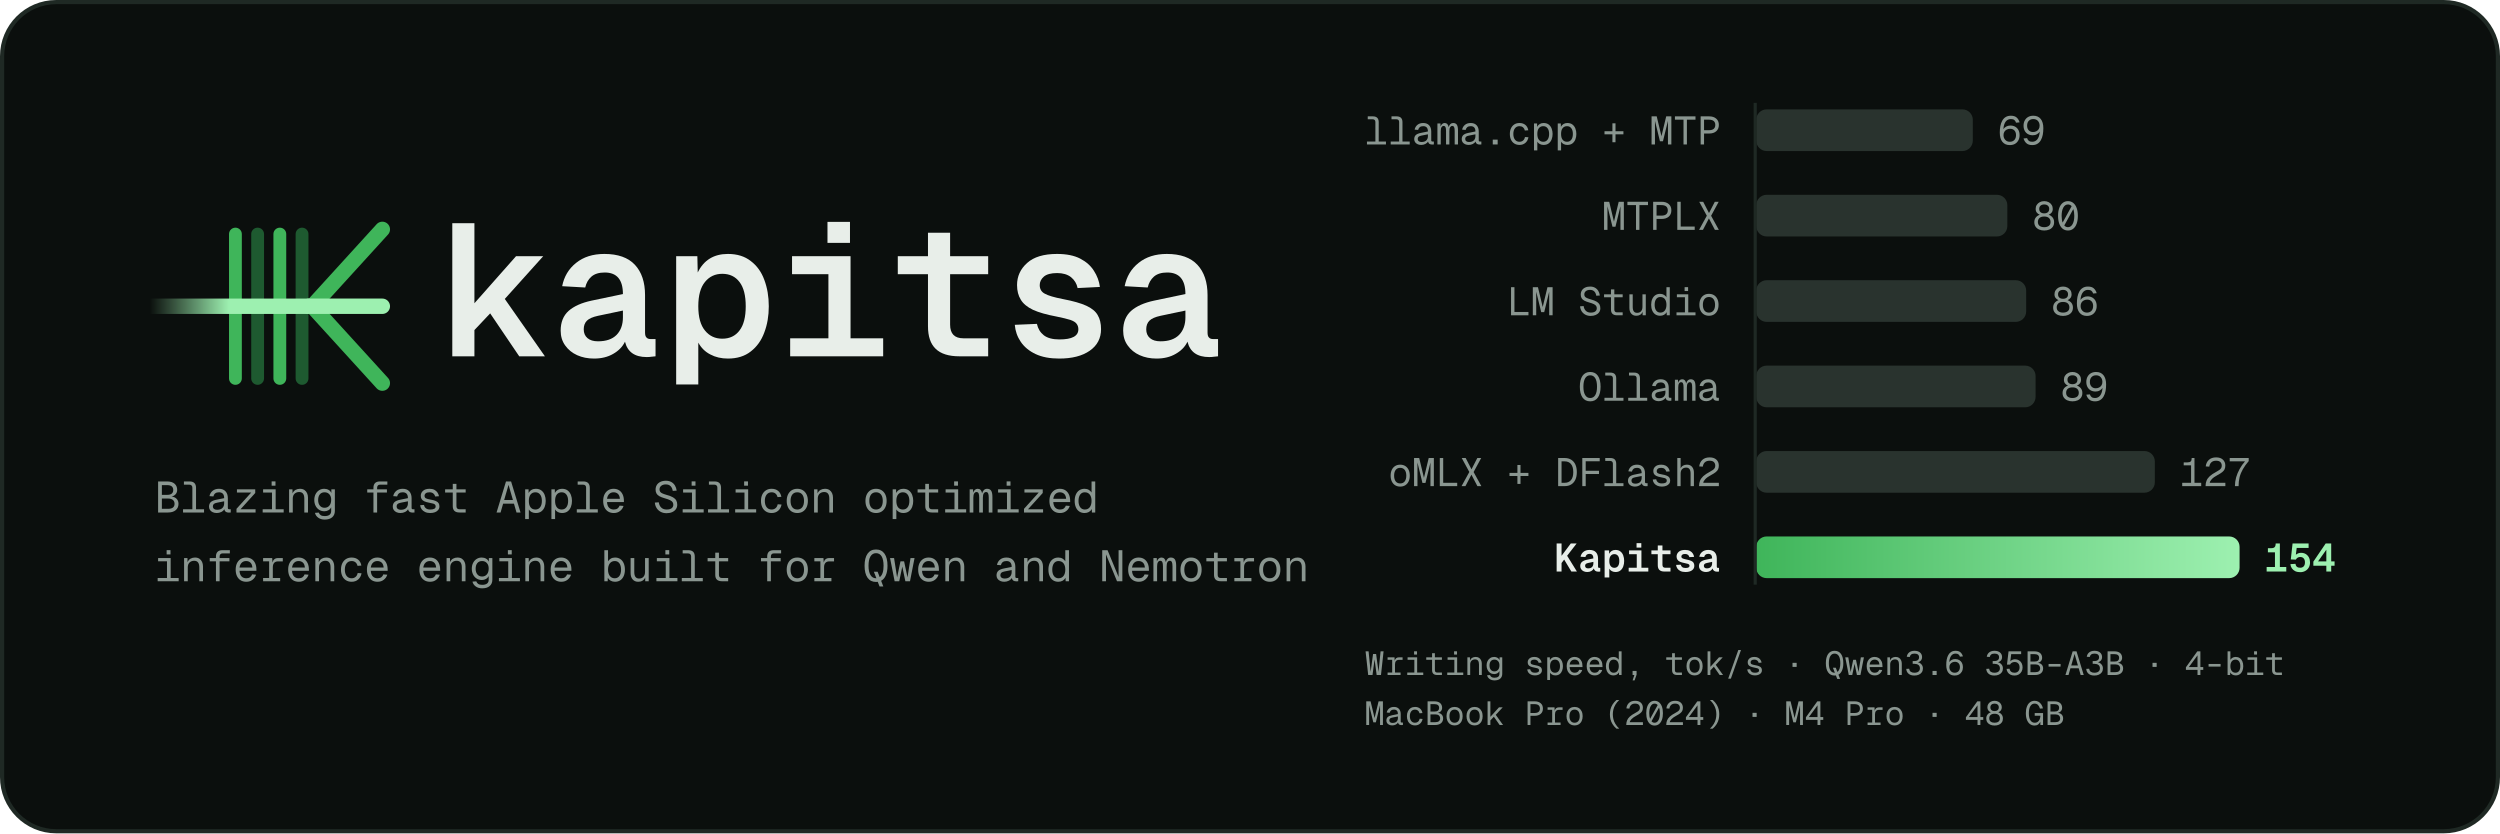
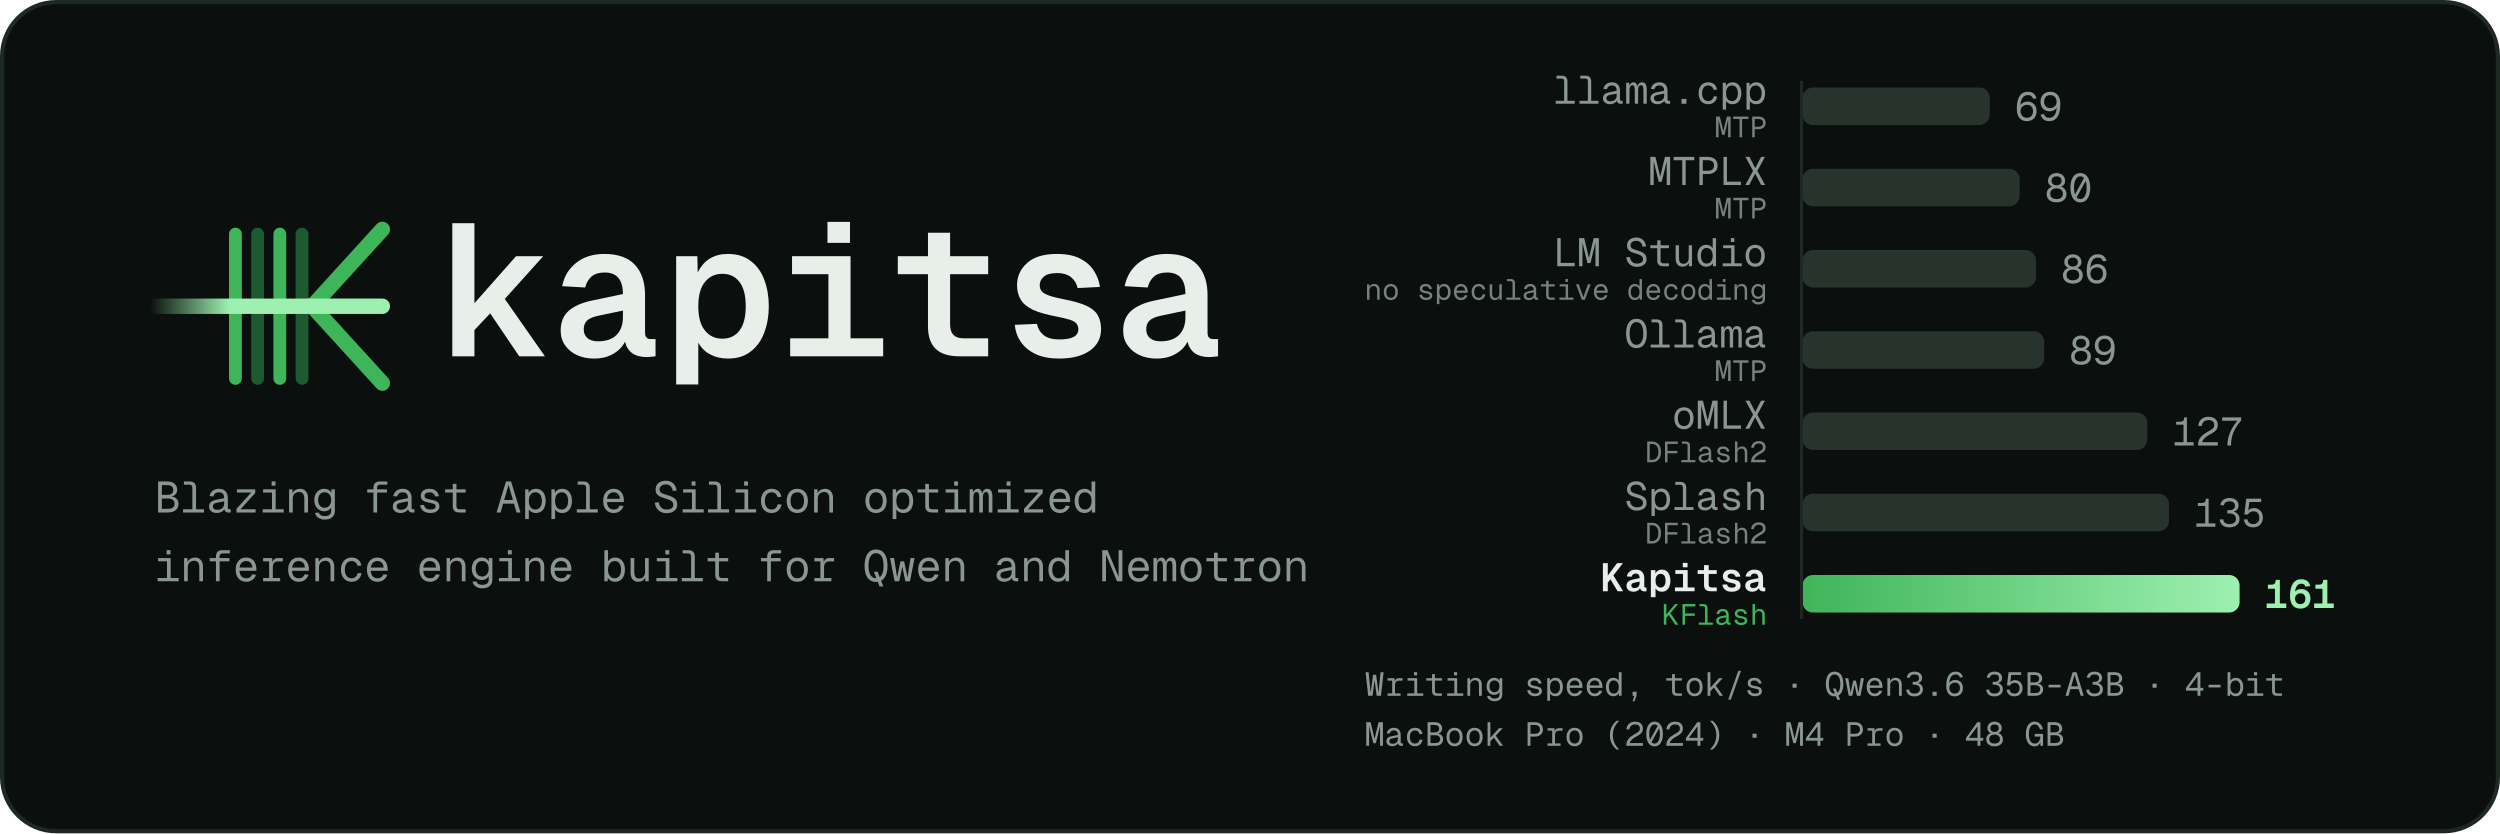
<svg xmlns="http://www.w3.org/2000/svg" width="1200" height="400" viewBox="0 0 1200 400" role="img" aria-labelledby="t d">
  <defs>
    <linearGradient id="hwin" x1="0" x2="46.25" y1="0" y2="0" gradientUnits="userSpaceOnUse">
      <stop offset="0" stop-color="#9DF0B0" stop-opacity="0" />
      <stop offset="1" stop-color="#9DF0B0" />
    </linearGradient>
    <linearGradient id="hwk" x1="0" x2="1" y1="0" y2="0">
      <stop offset="0" stop-color="#3FB55A" />
      <stop offset="1" stop-color="#9DF0B0" />
    </linearGradient>
    <path id="gs0" d="m70 0v710h118v-427l222 251h145l-205-228 214-306h-137l-155 229-84-89v-140z" />
    <path id="gs1" d="m226-12q-50 0-90 18-40 18-64 52-24 33-24 79 0 67 42 105 43 38 123 55l167 35q0 115-97 115-46 0-71-22-25-22-33-58l-123 7q15 77 74 124 59 48 151 48 109 0 163-58 54-58 54-162v-199q0-20 8-27 7-8 22-8h26v-92q-6-1-20-2-13-2-27-2-96 0-116 82-19-40-63-65-43-25-102-25zm21 92q65 0 99 34 34 35 34 94v36l-133-28q-42-9-59-26-17-17-17-46 0-30 20-47 20-17 56-17z" />
    <path id="gs2" d="m64-150v684h113l2-87q48 99 161 99 74 0 122-38 49-37 72-100 24-64 24-141 0-77-24-140-23-63-72-101-48-38-122-38-53 0-94 22-41 21-64 63v-223zm246 244q59 0 92 44 33 43 33 129 0 86-33 129-33 44-92 44-57 0-92-43-36-43-36-130 0-87 36-130 35-43 92-43z" />
    <path id="gs3" d="m72 0v96h204v342h-194v96h312v-438h174v-96zm199 605v112h120v-112z" />
    <path id="gs4" d="m375 0q-86 0-127 40-41 39-41 120v278h-161v96h161v125h118v-125h203v-96h-203v-269q0-73 71-73h132v-96z" />
    <path id="gs5" d="m307-12q-75 0-126 24-51 24-79 65-28 41-32 91l118 5q8-38 37-61 29-22 83-22 101 0 101 54 0 17-9 29-8 12-33 21-25 8-74 18-80 15-126 36-46 22-65 54-20 32-20 78 0 70 54 118 53 48 159 48 76 0 124-25 48-25 73-65 26-40 32-86l-119-6q-7 35-35 58-28 22-74 22-49 0-71-19-22-19-22-45 0-32 27-46 26-15 98-29 79-15 123-35 44-20 61-50 18-30 18-75 0-73-60-115-60-42-163-42z" />
    <path id="gr6" d="m90 0v710h200q117 0 176-52 60-52 60-142 0-58-35-98-35-41-94-52 75-10 117-54 42-45 42-114 0-92-64-145-64-53-177-53zm86 403h118q74 0 108 29 34 29 34 82 0 54-34 83-34 29-108 29h-118zm0-319h140q77 0 114 30 36 30 36 84 0 57-38 89-38 32-112 32h-140z" />
    <path id="gr7" d="m60 0v74h213v494q0 32-18 50-18 18-50 18h-125v74h129q148 0 148-148v-488h183v-74z" />
    <path id="gr8" d="m230-12q-50 0-90 18-40 18-63 50-23 33-23 76 0 68 40 106 41 37 128 54l178 36q0 68-30 101-31 33-88 33-55 0-86-24-31-25-43-71l-89 7q15 75 72 122 56 46 146 46 96 0 149-58 53-57 53-158v-220q0-18 8-25 8-7 24-7h34v-74q-16-2-44-2-42 0-68 17-25 17-34 55l-1 5q-21-39-69-63-47-24-104-24zm8 74q81 0 122 41 40 41 40 107v46l-162-32q-54-10-75-30-21-21-21-54 0-37 26-58 25-20 70-20z" />
    <path id="gr9" d="m82 0v84l336 372h-326v74h418v-84l-336-372h344v-74z" />
    <path id="gra" d="m80 0v74h213v382h-203v74h287v-456h183v-74zm205 613v98h88v-98z" />
    <path id="grb" d="m84 0v530h77l2-95q21 54 67 81 47 26 102 26 61 0 102-27 40-27 61-73 21-45 21-101v-341h-84v317q0 74-29 113-29 38-89 38-61 0-104-38-42-39-42-113v-317z" />
    <path id="grc" d="m297-162q-85 0-145 42-60 42-77 112l88 6q12-37 43-58 30-22 91-22 72 0 111 29 38 29 38 87v86q-19-42-61-67-42-25-94-25-67 0-119 33-53 33-82 91-30 58-30 133 0 76 29 133 29 58 81 91 51 33 117 33 56 0 101-26 44-26 62-70v84h80v-494q0-93-62-146-61-52-171-52zm-2 270q68 0 109 48 41 47 42 129 2 82-40 129-42 48-111 48-70 0-109-48-38-47-38-129 0-82 40-129 39-48 107-48z" />
    <path id="grd" d="m212 0v456h-142v74h142v34q0 71 36 108 37 38 112 38h170v-74h-170q-31 0-48-20-16-19-16-52v-34h224v-74h-224v-456z" />
    <path id="gre" d="m310-12q-69 0-119 24-50 24-79 64-28 41-32 91l88 6q8-49 44-77 35-28 98-28 59 0 92 17 32 17 32 53 0 23-11 38-11 15-41 26-30 10-88 20-77 14-120 34-44 21-62 52-18 31-18 74 0 69 52 114 52 46 149 46 66 0 111-24 44-23 70-62 26-38 34-84l-88-6q-9 42-42 69-32 27-86 27-58 0-86-23-28-23-28-57 0-40 30-57 30-17 102-29 82-13 127-34 45-20 63-50 18-30 18-74 0-47-28-80-27-34-74-52-48-18-108-18z" />
    <path id="grf" d="m378 0q-153 0-153 146v310h-175v74h175v124h84v-124h211v-74h-211v-310q0-72 69-72h142v-74z" />
    <path id="gr10" d="m26 0l216 710h116l216-710h-92l-58 202h-248l-58-202zm274 632l-100-346h200z" />
    <path id="gr11" d="m80-150v680h78l1-85q24 47 67 72 42 25 96 25 79 0 130-39 50-39 74-102 24-63 24-136 0-73-24-136-24-63-74-102-51-39-130-39-52 0-94 22-43 22-64 60v-220zm234 218q69 0 108 52 40 52 40 145 0 93-40 145-39 52-108 52-69 0-110-50-40-49-40-147 0-97 40-147 40-50 110-50z" />
    <path id="gr12" d="m306-12q-75 0-130 34-54 34-84 96-29 63-29 147 0 84 29 146 30 62 84 97 53 34 126 34 69 0 122-32 53-33 83-95 30-62 30-151v-25h-386q5-85 45-128 41-43 110-43 52 0 86 24 33 25 46 65l90-7q-21-71-80-116-58-46-142-46zm-155 325h294q-6 77-45 113-39 36-98 36-61 0-100-38-40-37-51-111z" />
    <path id="gr13" d="m311-16q-75 0-133 31-58 31-93 85-35 55-41 127l90 6q11-79 58-122 46-43 121-43 74 0 113 28 40 29 40 81 0 34-16 59-15 24-58 46-42 21-125 44-74 21-119 46-46 26-66 62-21 37-21 90 0 60 29 106 28 45 81 70 53 26 126 26 73 0 125-30 52-29 82-80 31-51 39-116l-90-6q-9 65-47 106-39 42-111 42-66 0-105-32-39-31-39-82 0-33 15-54 14-22 51-38 37-17 104-36 87-24 139-54 51-30 74-71 22-41 22-100 0-56-31-99-31-44-86-68-55-24-128-24z" />
    <path id="gr14" d="m314-12q-74 0-129 34-55 34-85 96-30 63-30 147 0 84 30 146 30 62 85 97 55 34 129 34 89 0 148-48 58-47 74-136l-88-6q-12 53-48 82-35 28-86 28-73 0-114-52-42-53-42-145 0-92 42-145 41-52 114-52 51 0 88 30 38 30 50 90l88-6q-16-88-76-141-61-53-150-53z" />
    <path id="gr15" d="m300-12q-73 0-128 34-54 34-84 96-30 63-30 147 0 85 30 147 30 62 84 96 55 34 128 34 73 0 128-34 54-34 84-96 30-62 30-147 0-84-30-147-30-62-84-96-55-34-128-34zm0 80q73 0 114 52 40 53 40 145 0 92-40 145-41 52-114 52-73 0-114-52-40-53-40-145 0-92 40-145 41-52 114-52z" />
    <path id="gr16" d="m40 0v530h77l2-78q14 42 41 66 26 24 64 24 79 0 99-99l1-6q13 49 42 77 30 28 72 28 64 0 93-44 29-44 29-146v-352h-84v340q0 71-15 100-15 28-47 28-31 0-52-31-20-31-20-99v-338h-84v340q0 68-14 98-15 30-48 30-31 0-52-31-20-31-20-99v-338z" />
    <path id="gr17" d="m267-12q-70 0-121 34-51 34-78 96-28 62-28 147 0 85 28 147 27 62 78 96 51 34 121 34 56 0 98-26 42-27 61-60v254h84v-710h-76l-3 79q-23-43-66-67-43-24-98-24zm5 80q72 0 113 53 41 53 41 144 0 92-41 145-41 52-115 52-65 0-104-52-38-53-38-145 0-91 38-144 39-53 106-53z" />
    <path id="gr18" d="m90 0v74h138v382h-138v74h208l6-103q25 103 127 103h109v-76h-108q-58 0-89-34-31-35-31-100v-246h168v-74z" />
    <path id="gr19" d="m333-12q-55 0-98 24-43 24-66 67l-3-79h-76v710h84v-254q19 33 61 60 42 26 98 26 70 0 121-34 51-34 78-96 28-62 28-147 0-85-28-147-27-62-78-96-51-34-121-34zm-5 80q67 0 106 53 38 53 38 144 0 92-38 145-39 52-104 52-73 0-114-52-42-53-42-145 0-91 41-144 41-53 113-53z" />
    <path id="gr1a" d="m263-12q-79 0-126 54-47 53-47 147v341h84v-318q0-77 28-114 27-36 84-36 62 0 98 40 36 41 36 112v316h84v-530h-80v86q-44-98-161-98z" />
    <path id="gr1b" d="m300-16q-126 0-194 96-68 96-68 274 0 179 68 276 68 96 194 96 126 0 194-96 68-97 68-276 0-131-38-218-37-88-108-125l50-130h-86l-41 106q-19-3-39-3zm0 84q4 0 8 0l-58 150h86l48-125q88 63 88 261 0 140-44 214-45 74-128 74-82 0-127-74-45-74-45-214 0-139 45-212 45-74 127-74z" />
    <path id="gr1c" d="m125 0l-105 530h92l69-442 78 368h82l78-368 69 442h92l-104-530h-106l-70 334-70-334z" />
    <path id="gr1d" d="m70 0v710h122l252-613v613h86v-710h-122l-252 613v-613z" />
    <path id="gr1e" d="m238 0v122h124v-122z" />
-     <path id="gr1f" d="m61 256v78h200v200h78v-200h200v-78h-200v-200h-78v200z" />
-     <path id="gr20" d="m262 80l-126 517v-597h-86v710h130l120-501 120 501h130v-710h-86v597l-126-517z" />
-     <path id="gr21" d="m257 0v626h-217v84h520v-84h-217v-626z" />
-     <path id="gr22" d="m90 0v710h216q111 0 178-58 66-57 66-159 0-102-66-159-67-58-178-58h-130v-276zm86 360h120q84 0 124 34 40 35 40 99 0 65-40 99-40 34-124 34h-120z" />
-     <path id="gr23" d="m302-16q-120 0-186 82-66 82-66 234 0 88 14 165 15 77 48 135 32 59 86 92 53 34 132 34 95 0 147-46 52-47 73-122l-90-8q-12 42-42 67-29 25-88 25-80 0-129-62-49-62-60-186l-1-7q26 39 72 65 45 26 106 26 70 0 122-30 52-30 81-84 29-55 29-128 0-78-32-134-31-57-86-88-56-30-130-30zm2 84q70 0 113 44 43 45 43 124 0 74-40 117-41 43-108 43-48 0-86-20-38-19-60-55-22-36-22-85 0-73 44-120 43-48 116-48z" />
-     <path id="gr24" d="m298 726q120 0 186-82 66-82 66-234 0-88-14-165-15-77-48-135-32-59-86-92-53-34-132-34-94 0-146 46-53 47-74 122l90 8q12-42 42-67 30-25 88-25 80 0 129 62 49 62 60 186l1 7q-26-39-72-65-45-26-106-26-70 0-122 30-52 30-81 84-29 55-29 128 0 78 32 134 31 57 87 88 56 30 129 30zm-2-84q-70 0-113-44-43-44-43-124 0-73 40-116 41-44 108-44 48 0 86 20 38 19 60 55 22 36 22 85 0 74-43 121-43 47-117 47z" />
-     <path id="gr25" d="m100 0v710h86v-626h354v-84z" />
-     <path id="gr26" d="m50 0l196 357-192 353h100l147-285 147 285h98l-192-354 196-356h-100l-151 289-151-289z" />
-     <path id="gr27" d="m300-16q-70 0-127 24-57 24-90 71-33 47-33 116 0 69 37 117 37 48 100 70-47 19-75 56-28 36-28 93 0 56 28 100 28 44 76 69 49 26 112 26 63 0 112-26 49-25 76-69 28-44 28-100 0-57-28-93-28-37-75-56 63-22 100-70 37-48 37-117 0-69-33-116-33-47-89-71-57-24-128-24zm0 433q57 0 92 29 34 28 34 85 0 51-34 81-33 30-92 30-58 0-92-30-34-30-34-81 0-57 34-85 35-29 92-29zm0-349q70 0 115 32 45 33 45 100 0 62-40 100-40 37-120 37-79 0-120-37-40-38-40-100 0-67 45-100 45-32 115-32z" />
-     <path id="gr28" d="m300-16q-77 0-134 45-56 45-86 128-30 83-30 197 0 115 30 198 30 83 86 128 57 46 134 46 78 0 134-46 56-45 86-128 30-83 30-198 0-114-30-197-30-83-86-128-56-45-134-45zm-160 370q0-100 25-170l228 415q-39 43-93 43-74 0-117-78-43-77-43-210zm160-286q74 0 117 78 43 77 43 208 0 101-25 171l-228-414q39-43 93-43z" />
+     <path id="gr1f" d="m262 80l-126 517v-597h-86v710h130l120-501 120 501h130v-710h-86v597l-126-517z" />
+     <path id="gr20" d="m257 0v626h-217v84h520v-84h-217v-626z" />
+     <path id="gr21" d="m90 0v710h216q111 0 178-58 66-57 66-159 0-102-66-159-67-58-178-58h-130v-276zm86 360h120q84 0 124 34 40 35 40 99 0 65-40 99-40 34-124 34h-120z" />
+     <path id="gr22" d="m302-16q-120 0-186 82-66 82-66 234 0 88 14 165 15 77 48 135 32 59 86 92 53 34 132 34 95 0 147-46 52-47 73-122l-90-8q-12 42-42 67-29 25-88 25-80 0-129-62-49-62-60-186l-1-7q26 39 72 65 45 26 106 26 70 0 122-30 52-30 81-84 29-55 29-128 0-78-32-134-31-57-86-88-56-30-130-30zm2 84q70 0 113 44 43 45 43 124 0 74-40 117-41 43-108 43-48 0-86-20-38-19-60-55-22-36-22-85 0-73 44-120 43-48 116-48z" />
+     <path id="gr23" d="m298 726q120 0 186-82 66-82 66-234 0-88-14-165-15-77-48-135-32-59-86-92-53-34-132-34-94 0-146 46-53 47-74 122l90 8q12-42 42-67 30-25 88-25 80 0 129 62 49 62 60 186l1 7q-26-39-72-65-45-26-106-26-70 0-122 30-52 30-81 84-29 55-29 128 0 78 32 134 31 57 87 88 56 30 129 30zm-2-84q-70 0-113-44-43-44-43-124 0-73 40-116 41-44 108-44 48 0 86 20 38 19 60 55 22 36 22 85 0 74-43 121-43 47-117 47z" />
+     <path id="gr24" d="m100 0v710h86v-626h354v-84z" />
+     <path id="gr25" d="m50 0l196 357-192 353h100l147-285 147 285h98l-192-354 196-356h-100l-151 289-151-289z" />
+     <path id="gr26" d="m300-16q-70 0-127 24-57 24-90 71-33 47-33 116 0 69 37 117 37 48 100 70-47 19-75 56-28 36-28 93 0 56 28 100 28 44 76 69 49 26 112 26 63 0 112-26 49-25 76-69 28-44 28-100 0-57-28-93-28-37-75-56 63-22 100-70 37-48 37-117 0-69-33-116-33-47-89-71-57-24-128-24zm0 433q57 0 92 29 34 28 34 85 0 51-34 81-33 30-92 30-58 0-92-30-34-30-34-81 0-57 34-85 35-29 92-29zm0-349q70 0 115 32 45 33 45 100 0 62-40 100-40 37-120 37-79 0-120-37-40-38-40-100 0-67 45-100 45-32 115-32z" />
+     <path id="gr27" d="m300-16q-77 0-134 45-56 45-86 128-30 83-30 197 0 115 30 198 30 83 86 128 57 46 134 46 78 0 134-46 56-45 86-128 30-83 30-198 0-114-30-197-30-83-86-128-56-45-134-45zm-160 370q0-100 25-170l228 415q-39 43-93 43-74 0-117-78-43-77-43-210zm160-286q74 0 117 78 43 77 43 208 0 101-25 171l-228-414q39-43 93-43z" />
+     <path id="gr28" d="m247 0l-197 530h92l158-444 158 444h92l-197-530z" />
    <path id="gr29" d="m300-16q-126 0-194 96-68 96-68 274 0 179 68 276 68 96 194 96 126 0 194-96 68-97 68-276 0-178-68-274-68-96-194-96zm0 84q83 0 128 74 44 73 44 212 0 140-44 214-45 74-128 74-82 0-127-74-45-74-45-214 0-139 45-212 45-74 127-74z" />
    <path id="gr2a" d="m90 0v710h168q92 0 160-42 69-41 106-120 38-80 38-194 0-114-38-193-37-79-106-120-68-41-160-41zm86 84h77q104 0 161 68 58 67 58 202 0 135-58 204-57 68-161 68h-77z" />
    <path id="gr2b" d="m100 0v710h440v-82h-354v-240h336v-82h-336v-306z" />
    <path id="gr2c" d="m100 0v710h84v-263q21 49 63 72 42 23 96 23 86 0 131-56 46-56 46-145v-341h-84v317q0 151-111 151-64 0-103-39-38-39-38-113v-316z" />
    <path id="gr2d" d="m50 0q0 75 24 136 23 60 82 115 60 55 166 111 49 26 79 48 30 22 44 47 14 25 14 61 0 55-35 90-36 34-107 34-75 0-119-39-43-39-54-111l-90 6q12 104 80 166 68 62 183 62 110 0 171-57 61-57 61-149 0-54-18-94-18-39-61-73-42-34-116-73-96-51-146-103-49-52-52-93h394v-84z" />
    <path id="gr2e" d="m60 0v84h224v442h-186v74h96q57 0 82 25 24 25 24 85h70v-626h170v-84z" />
    <path id="gr2f" d="m192 0q0 110 30 220 31 109 88 212 57 103 136 194h-386v84h480v-78q-89-102-146-202-57-99-84-204-26-106-26-226z" />
-     <path id="gs30" d="m52 0v710h124v-312l234 312h148l-241-311 247-399h-140l-182 302-66-86v-216z" />
-     <path id="gs31" d="m52 0v114h210v372h-178v104h84q60 0 86 27 26 27 26 93h106v-596h162v-114z" />
-     <path id="gs32" d="m299-16q-73 0-127 26-53 27-84 73-31 46-36 104l128 8q13-99 119-99 56 0 89 35 32 35 32 100 0 65-32 101-32 36-88 36-36 0-66-18-30-19-43-49l-129 5 45 404h405v-114h-301l-21-172q26 24 60 36 33 13 70 13 70 0 121-31 51-32 79-86 28-55 28-125 0-73-32-129-31-55-87-86-56-32-130-32z" />
-     <path id="gs33" d="m360 0v146h-328v104l312 460h139v-454h85v-110h-85v-146zm-210 256h210v295z" />
-     <path id="gr34" d="m108 0l-78 710h90l62-617 72 537h92l72-537 62 617h90l-78-710h-130l-62 469-62-469z" />
-     <path id="gr35" d="m240-162l54 162h-54v122h120v-112l-60-172z" />
-     <path id="gr36" d="m90 0v710h84v-465l258 285h112l-209-225 219-305h-102l-174 248-104-110v-138z" />
-     <path id="gr37" d="m108-110l304 860h80l-304-860z" />
-     <path id="gr38" d="m238 243v122h124v-122z" />
-     <path id="gr39" d="m294-16q-115 0-177 56-62 55-67 143l89 6q6-65 49-93 42-28 106-28 43 0 81 12 38 13 61 42 24 28 24 76 0 71-46 104-46 33-115 33h-56v84h56q37 0 68 11 31 11 49 36 19 24 19 64 0 55-35 84-35 28-101 28-67 0-101-27-35-27-42-74l-90 6q10 80 70 129 60 50 163 50 104 0 165-52 61-51 61-140 0-114-123-152 69-19 108-68 40-48 40-116 0-68-33-116-33-48-91-73-58-25-132-25z" />
-     <path id="gr3a" d="m298-16q-69 0-120 25-52 25-82 70-31 45-36 104l90 6q8-60 48-91 39-30 100-30 69 0 110 42 42 43 42 118 0 75-40 118-39 44-110 44-42 0-80-20-39-21-56-59h-92l47 399h378v-84h-299l-26-214q26 30 64 45 38 15 76 15 68 0 120-32 51-31 80-86 28-55 28-126 0-71-31-126-31-56-85-87-55-31-126-31z" />
+     <path id="gr30" d="m294-16q-115 0-177 56-62 55-67 143l89 6q6-65 49-93 42-28 106-28 43 0 81 12 38 13 61 42 24 28 24 76 0 71-46 104-46 33-115 33h-56v84h56q37 0 68 11 31 11 49 36 19 24 19 64 0 55-35 84-35 28-101 28-67 0-101-27-35-27-42-74l-90 6q10 80 70 129 60 50 163 50 104 0 165-52 61-51 61-140 0-114-123-152 69-19 108-68 40-48 40-116 0-68-33-116-33-48-91-73-58-25-132-25z" />
+     <path id="gr31" d="m298-16q-69 0-120 25-52 25-82 70-31 45-36 104l90 6q8-60 48-91 39-30 100-30 69 0 110 42 42 43 42 118 0 75-40 118-39 44-110 44-42 0-80-20-39-21-56-59h-92l47 399h378v-84h-299l-26-214q26 30 64 45 38 15 76 15 68 0 120-32 51-31 80-86 28-55 28-126 0-71-31-126-31-56-85-87-55-31-126-31z" />
+     <path id="gs32" d="m52 0v710h124v-312l234 312h148l-241-311 247-399h-140l-182 302-66-86v-216z" />
+     <path id="gr33" d="m60 0v710h86v-356l298 356h106l-267-312 277-398h-106l-228 331-80-93v-238z" />
+     <path id="gs34" d="m52 0v114h210v372h-178v104h84q60 0 86 27 26 27 26 93h106v-596h162v-114z" />
+     <path id="gs35" d="m302-16q-126 0-193 84-67 83-67 236 0 89 16 166 15 76 49 134 34 57 89 90 54 32 132 32 68 0 114-22 46-23 74-62 27-40 40-90l-126-10q-9 32-32 52-23 20-70 20-63 0-104-48-41-47-53-151 26 28 65 46 39 18 91 18 70 0 122-30 52-30 81-84 28-54 28-126 0-78-32-135-32-58-90-89-57-31-134-31zm-1 114q60 0 95 36 34 35 34 102 0 62-32 98-32 36-91 36-61 0-99-36-38-37-38-99 0-58 35-97 35-40 96-40z" />
+     <path id="gr36" d="m108 0l-78 710h90l62-617 72 537h92l72-537 62 617h90l-78-710h-130l-62 469-62-469z" />
+     <path id="gr37" d="m240-162l54 162h-54v122h120v-112l-60-172z" />
+     <path id="gr38" d="m90 0v710h84v-465l258 285h112l-209-225 219-305h-102l-174 248-104-110v-138z" />
+     <path id="gr39" d="m108-110l304 860h80l-304-860z" />
+     <path id="gr3a" d="m238 243v122h124v-122z" />
    <path id="gr3b" d="m120 252v79h360v-79z" />
    <path id="gr3c" d="m388 0v154h-348v78l342 478h92v-472h86v-84h-86v-154zm-260 238h260v352z" />
    <path id="gr3d" d="m356-110q-78 69-120 140-43 72-60 144-16 73-16 146 0 73 16 146 17 72 60 144 42 71 120 140h84q-75-71-117-143-42-72-59-143-17-72-17-144 0-72 17-144 17-71 59-142 42-72 117-144z" />
    <path id="gr3e" d="m244-110h-84q75 72 117 144 42 71 59 142 17 72 17 144 0 72-17 144-17 71-59 143-42 72-117 143h84q78-69 120-140 43-72 60-144 16-73 16-146 0-73-16-146-17-72-60-144-42-71-120-140z" />
    <path id="gr3f" d="m298-16q-75 0-134 42-58 41-92 124-34 82-34 204 0 115 32 198 31 83 90 128 59 46 142 46 65 0 116-29 50-29 84-81 34-51 49-118l-90-6q-17 66-57 108-39 42-102 42-83 0-128-75-46-75-46-213 0-137 46-212 47-74 132-74 76 0 120 58 45 59 48 151h-170v82h250v-359h-80l-2 98q-25-52-66-83-42-31-108-31z" />
  </defs>
  <rect x="1" y="1" width="1198" height="398" rx="26" fill="#0B0F0D" stroke="#1F2924" stroke-width="2" />
  <g transform="translate(72 106) scale(0.82)" fill="none">
    <path d="M0 50H46.75" stroke="url(#hwin)" stroke-width="9" />
    <rect x="46.25" y="4" width="7.5" height="92" rx="3.75" fill="#3FB55A" />
    <rect x="59.25" y="4" width="7.5" height="92" rx="3.75" fill="#1E5A30" />
    <rect x="72.25" y="4" width="7.5" height="92" rx="3.75" fill="#3FB55A" />
    <rect x="85.25" y="4" width="7.5" height="92" rx="3.75" fill="#1E5A30" />
    <path d="M46.25 50H95" stroke="#9DF0B0" stroke-width="9" />
    <path d="M95 50L136 5M95 50L136 95" stroke="#3FB55A" stroke-width="9" stroke-linecap="round" />
    <path d="M93 50H136" stroke="#9DF0B0" stroke-width="9" stroke-linecap="round" />
  </g>
  <g transform="translate(210.8 171.03) scale(0.09 -0.09)" fill="#E8EEE9">
    <use href="#gs0" />
    <use href="#gs1" x="600" />
    <use href="#gs2" x="1200" />
    <use href="#gs3" x="1800" />
    <use href="#gs4" x="2400" />
    <use href="#gs5" x="3000" />
    <use href="#gs1" x="3600" />
  </g>
  <g transform="translate(74 246) scale(0.021 -0.021)" fill="#8A9690">
    <use href="#gr6" />
    <use href="#gr7" x="600" />
    <use href="#gr8" x="1200" />
    <use href="#gr9" x="1800" />
    <use href="#gra" x="2400" />
    <use href="#grb" x="3000" />
    <use href="#grc" x="3600" />
    <use href="#grd" x="4800" />
    <use href="#gr8" x="5400" />
    <use href="#gre" x="6000" />
    <use href="#grf" x="6600" />
    <use href="#gr10" x="7800" />
    <use href="#gr11" x="8400" />
    <use href="#gr11" x="9000" />
    <use href="#gr7" x="9600" />
    <use href="#gr12" x="10200" />
    <use href="#gr13" x="11400" />
    <use href="#gra" x="12000" />
    <use href="#gr7" x="12600" />
    <use href="#gra" x="13200" />
    <use href="#gr14" x="13800" />
    <use href="#gr15" x="14400" />
    <use href="#grb" x="15000" />
    <use href="#gr15" x="16200" />
    <use href="#gr11" x="16800" />
    <use href="#grf" x="17400" />
    <use href="#gra" x="18000" />
    <use href="#gr16" x="18600" />
    <use href="#gra" x="19200" />
    <use href="#gr9" x="19800" />
    <use href="#gr12" x="20400" />
    <use href="#gr17" x="21000" />
  </g>
  <g transform="translate(74 279) scale(0.021 -0.021)" fill="#8A9690">
    <use href="#gra" />
    <use href="#grb" x="600" />
    <use href="#grd" x="1200" />
    <use href="#gr12" x="1800" />
    <use href="#gr18" x="2400" />
    <use href="#gr12" x="3000" />
    <use href="#grb" x="3600" />
    <use href="#gr14" x="4200" />
    <use href="#gr12" x="4800" />
    <use href="#gr12" x="6000" />
    <use href="#grb" x="6600" />
    <use href="#grc" x="7200" />
    <use href="#gra" x="7800" />
    <use href="#grb" x="8400" />
    <use href="#gr12" x="9000" />
    <use href="#gr19" x="10200" />
    <use href="#gr1a" x="10800" />
    <use href="#gra" x="11400" />
    <use href="#gr7" x="12000" />
    <use href="#grf" x="12600" />
    <use href="#grd" x="13800" />
    <use href="#gr15" x="14400" />
    <use href="#gr18" x="15000" />
    <use href="#gr1b" x="16200" />
    <use href="#gr1c" x="16800" />
    <use href="#gr12" x="17400" />
    <use href="#grb" x="18000" />
    <use href="#gr8" x="19200" />
    <use href="#grb" x="19800" />
    <use href="#gr17" x="20400" />
    <use href="#gr1d" x="21600" />
    <use href="#gr12" x="22200" />
    <use href="#gr16" x="22800" />
    <use href="#gr15" x="23400" />
    <use href="#grf" x="24000" />
    <use href="#gr18" x="24600" />
    <use href="#gr15" x="25200" />
    <use href="#grb" x="25800" />
  </g>
-   <rect x="843" y="52.5" width="103.95" height="20" rx="5" fill="#29332E" />
-   <g transform="translate(655 69.34) scale(0.019 -0.019)" fill="#8A9690">
+   <rect x="865.2" y="42" width="89.91" height="18" rx="5" fill="#29332E" />
+   <g transform="translate(745.6 49.8) scale(0.019 -0.019)" fill="#8A9690">
    <use href="#gr7" />
    <use href="#gr7" x="600" />
    <use href="#gr8" x="1200" />
    <use href="#gr16" x="1800" />
    <use href="#gr8" x="2400" />
    <use href="#gr1e" x="3000" />
    <use href="#gr14" x="3600" />
    <use href="#gr11" x="4200" />
    <use href="#gr11" x="4800" />
-     <use href="#gr1f" x="6000" />
-     <use href="#gr20" x="7200" />
-     <use href="#gr21" x="7800" />
-     <use href="#gr22" x="8400" />
-   </g>
-   <g transform="translate(958.95 69.34) scale(0.019 -0.019)" fill="#8A9690">
-     <use href="#gr23" />
-     <use href="#gr24" x="600" />
-   </g>
-   <rect x="843" y="93.5" width="120.52" height="20" rx="5" fill="#29332E" />
-   <g transform="translate(769 110.34) scale(0.019 -0.019)" fill="#8A9690">
-     <use href="#gr20" />
-     <use href="#gr21" x="600" />
-     <use href="#gr22" x="1200" />
-     <use href="#gr25" x="1800" />
-     <use href="#gr26" x="2400" />
-   </g>
-   <g transform="translate(975.52 110.34) scale(0.019 -0.019)" fill="#8A9690">
-     <use href="#gr27" />
-     <use href="#gr28" x="600" />
-   </g>
-   <rect x="843" y="134.5" width="129.56" height="20" rx="5" fill="#29332E" />
-   <g transform="translate(723.4 151.34) scale(0.019 -0.019)" fill="#8A9690">
-     <use href="#gr25" />
+   </g>
+   <g transform="translate(823 65.88) scale(0.014 -0.014)" fill="#76827B">
+     <use href="#gr1f" />
    <use href="#gr20" x="600" />
+     <use href="#gr21" x="1200" />
+   </g>
+   <g transform="translate(967.11 57.84) scale(0.019 -0.019)" fill="#8A9690">
+     <use href="#gr22" />
+     <use href="#gr23" x="600" />
+   </g>
+   <rect x="865.2" y="81" width="104.25" height="18" rx="5" fill="#29332E" />
+   <g transform="translate(791.2 88.8) scale(0.019 -0.019)" fill="#8A9690">
+     <use href="#gr1f" />
+     <use href="#gr20" x="600" />
+     <use href="#gr21" x="1200" />
+     <use href="#gr24" x="1800" />
+     <use href="#gr25" x="2400" />
+   </g>
+   <g transform="translate(823 104.88) scale(0.014 -0.014)" fill="#76827B">
+     <use href="#gr1f" />
+     <use href="#gr20" x="600" />
+     <use href="#gr21" x="1200" />
+   </g>
+   <g transform="translate(981.45 96.84) scale(0.019 -0.019)" fill="#8A9690">
+     <use href="#gr26" />
+     <use href="#gr27" x="600" />
+   </g>
+   <rect x="865.2" y="120" width="112.07" height="18" rx="5" fill="#29332E" />
+   <g transform="translate(745.6 127.8) scale(0.019 -0.019)" fill="#8A9690">
+     <use href="#gr24" />
+     <use href="#gr1f" x="600" />
    <use href="#gr13" x="1800" />
    <use href="#grf" x="2400" />
    <use href="#gr1a" x="3000" />
    <use href="#gr17" x="3600" />
    <use href="#gra" x="4200" />
    <use href="#gr15" x="4800" />
  </g>
-   <g transform="translate(984.56 151.34) scale(0.019 -0.019)" fill="#8A9690">
-     <use href="#gr27" />
-     <use href="#gr23" x="600" />
-   </g>
-   <rect x="843" y="175.5" width="134.08" height="20" rx="5" fill="#29332E" />
-   <g transform="translate(757.6 192.34) scale(0.019 -0.019)" fill="#8A9690">
+   <g transform="translate(655 143.88) scale(0.014 -0.014)" fill="#76827B">
+     <use href="#grb" />
+     <use href="#gr15" x="600" />
+     <use href="#gre" x="1800" />
+     <use href="#gr11" x="2400" />
+     <use href="#gr12" x="3000" />
+     <use href="#gr14" x="3600" />
+     <use href="#gr1a" x="4200" />
+     <use href="#gr7" x="4800" />
+     <use href="#gr8" x="5400" />
+     <use href="#grf" x="6000" />
+     <use href="#gra" x="6600" />
+     <use href="#gr28" x="7200" />
+     <use href="#gr12" x="7800" />
+     <use href="#gr17" x="9000" />
+     <use href="#gr12" x="9600" />
+     <use href="#gr14" x="10200" />
+     <use href="#gr15" x="10800" />
+     <use href="#gr17" x="11400" />
+     <use href="#gra" x="12000" />
+     <use href="#grb" x="12600" />
+     <use href="#grc" x="13200" />
+   </g>
+   <g transform="translate(989.27 135.84) scale(0.019 -0.019)" fill="#8A9690">
+     <use href="#gr26" />
+     <use href="#gr22" x="600" />
+   </g>
+   <rect x="865.2" y="159" width="115.98" height="18" rx="5" fill="#29332E" />
+   <g transform="translate(779.8 166.8) scale(0.019 -0.019)" fill="#8A9690">
    <use href="#gr29" />
    <use href="#gr7" x="600" />
    <use href="#gr7" x="1200" />
    <use href="#gr8" x="1800" />
    <use href="#gr16" x="2400" />
    <use href="#gr8" x="3000" />
  </g>
-   <g transform="translate(989.08 192.34) scale(0.019 -0.019)" fill="#8A9690">
-     <use href="#gr27" />
-     <use href="#gr24" x="600" />
-   </g>
-   <rect x="843" y="216.5" width="191.32" height="20" rx="5" fill="#29332E" />
-   <g transform="translate(666.4 233.34) scale(0.019 -0.019)" fill="#8A9690">
+   <g transform="translate(823 182.88) scale(0.014 -0.014)" fill="#76827B">
+     <use href="#gr1f" />
+     <use href="#gr20" x="600" />
+     <use href="#gr21" x="1200" />
+   </g>
+   <g transform="translate(993.18 174.84) scale(0.019 -0.019)" fill="#8A9690">
+     <use href="#gr26" />
+     <use href="#gr23" x="600" />
+   </g>
+   <rect x="865.2" y="198" width="165.49" height="18" rx="5" fill="#29332E" />
+   <g transform="translate(802.6 205.8) scale(0.019 -0.019)" fill="#8A9690">
    <use href="#gr15" />
-     <use href="#gr20" x="600" />
-     <use href="#gr25" x="1200" />
-     <use href="#gr26" x="1800" />
-     <use href="#gr1f" x="3000" />
-     <use href="#gr2a" x="4200" />
-     <use href="#gr2b" x="4800" />
-     <use href="#gr7" x="5400" />
-     <use href="#gr8" x="6000" />
-     <use href="#gre" x="6600" />
-     <use href="#gr2c" x="7200" />
-     <use href="#gr2d" x="7800" />
-   </g>
-   <g transform="translate(1046.32 233.34) scale(0.019 -0.019)" fill="#8A9690">
+     <use href="#gr1f" x="600" />
+     <use href="#gr24" x="1200" />
+     <use href="#gr25" x="1800" />
+   </g>
+   <g transform="translate(789.4 221.88) scale(0.014 -0.014)" fill="#76827B">
+     <use href="#gr2a" />
+     <use href="#gr2b" x="600" />
+     <use href="#gr7" x="1200" />
+     <use href="#gr8" x="1800" />
+     <use href="#gre" x="2400" />
+     <use href="#gr2c" x="3000" />
+     <use href="#gr2d" x="3600" />
+   </g>
+   <g transform="translate(1042.69 213.84) scale(0.019 -0.019)" fill="#8A9690">
    <use href="#gr2e" />
    <use href="#gr2d" x="600" />
    <use href="#gr2f" x="1200" />
  </g>
-   <rect x="843" y="257.5" width="232" height="20" rx="5" fill="url(#hwk)" />
-   <g transform="translate(746.2 274.34) scale(0.019 -0.019)" fill="#E8EEE9">
-     <use href="#gs30" />
+   <rect x="865.2" y="237" width="175.92" height="18" rx="5" fill="#29332E" />
+   <g transform="translate(779.8 244.8) scale(0.019 -0.019)" fill="#8A9690">
+     <use href="#gr13" />
+     <use href="#gr11" x="600" />
+     <use href="#gr7" x="1200" />
+     <use href="#gr8" x="1800" />
+     <use href="#gre" x="2400" />
+     <use href="#gr2c" x="3000" />
+   </g>
+   <g transform="translate(789.4 260.88) scale(0.014 -0.014)" fill="#76827B">
+     <use href="#gr2a" />
+     <use href="#gr2b" x="600" />
+     <use href="#gr7" x="1200" />
+     <use href="#gr8" x="1800" />
+     <use href="#gre" x="2400" />
+     <use href="#gr2c" x="3000" />
+     <use href="#gr2d" x="3600" />
+   </g>
+   <g transform="translate(1053.12 252.84) scale(0.019 -0.019)" fill="#8A9690">
+     <use href="#gr2e" />
+     <use href="#gr30" x="600" />
+     <use href="#gr31" x="1200" />
+   </g>
+   <rect x="865.2" y="276" width="209.8" height="18" rx="5" fill="url(#hwk)" />
+   <g transform="translate(768.4 283.8) scale(0.019 -0.019)" fill="#E8EEE9">
+     <use href="#gs32" />
    <use href="#gs1" x="600" />
    <use href="#gs2" x="1200" />
    <use href="#gs3" x="1800" />
    <use href="#gs4" x="2400" />
    <use href="#gs5" x="3000" />
    <use href="#gs1" x="3600" />
  </g>
-   <g transform="translate(1087 274.34) scale(0.019 -0.019)" fill="#9DF0B0">
-     <use href="#gs31" />
-     <use href="#gs32" x="600" />
-     <use href="#gs33" x="1200" />
-   </g>
-   <path d="M842.5 49.38V280.62" stroke="#1F2924" stroke-width="1.5" />
-   <g transform="translate(655 324) scale(0.016 -0.016)" fill="#8A9690">
-     <use href="#gr34" />
+   <g transform="translate(797.8 299.88) scale(0.014 -0.014)" fill="#3FB55A">
+     <use href="#gr33" />
+     <use href="#gr2b" x="600" />
+     <use href="#gr7" x="1200" />
+     <use href="#gr8" x="1800" />
+     <use href="#gre" x="2400" />
+     <use href="#gr2c" x="3000" />
+   </g>
+   <g transform="translate(1087 291.84) scale(0.019 -0.019)" fill="#9DF0B0">
+     <use href="#gs34" />
+     <use href="#gs35" x="600" />
+     <use href="#gs34" x="1200" />
+   </g>
+   <path d="M864.7 38.88V297.12" stroke="#1F2924" stroke-width="1.5" />
+   <g transform="translate(655 334) scale(0.016 -0.016)" fill="#8A9690">
+     <use href="#gr36" />
    <use href="#gr18" x="600" />
    <use href="#gra" x="1200" />
    <use href="#grf" x="1800" />
    <use href="#gra" x="2400" />
    <use href="#grb" x="3000" />
    <use href="#grc" x="3600" />
    <use href="#gre" x="4800" />
    <use href="#gr11" x="5400" />
    <use href="#gr12" x="6000" />
    <use href="#gr12" x="6600" />
    <use href="#gr17" x="7200" />
-     <use href="#gr35" x="7800" />
+     <use href="#gr37" x="7800" />
    <use href="#grf" x="9000" />
    <use href="#gr15" x="9600" />
-     <use href="#gr36" x="10200" />
-     <use href="#gr37" x="10800" />
+     <use href="#gr38" x="10200" />
+     <use href="#gr39" x="10800" />
    <use href="#gre" x="11400" />
-     <use href="#gr38" x="12600" />
+     <use href="#gr3a" x="12600" />
    <use href="#gr1b" x="13800" />
    <use href="#gr1c" x="14400" />
    <use href="#gr12" x="15000" />
    <use href="#grb" x="15600" />
-     <use href="#gr39" x="16200" />
+     <use href="#gr30" x="16200" />
    <use href="#gr1e" x="16800" />
-     <use href="#gr23" x="17400" />
-     <use href="#gr39" x="18600" />
-     <use href="#gr3a" x="19200" />
+     <use href="#gr22" x="17400" />
+     <use href="#gr30" x="18600" />
+     <use href="#gr31" x="19200" />
    <use href="#gr6" x="19800" />
    <use href="#gr3b" x="20400" />
    <use href="#gr10" x="21000" />
-     <use href="#gr39" x="21600" />
+     <use href="#gr30" x="21600" />
    <use href="#gr6" x="22200" />
-     <use href="#gr38" x="23400" />
+     <use href="#gr3a" x="23400" />
    <use href="#gr3c" x="24600" />
    <use href="#gr3b" x="25200" />
    <use href="#gr19" x="25800" />
    <use href="#gra" x="26400" />
    <use href="#grf" x="27000" />
  </g>
-   <g transform="translate(655 348) scale(0.016 -0.016)" fill="#8A9690">
-     <use href="#gr20" />
+   <g transform="translate(655 358) scale(0.016 -0.016)" fill="#8A9690">
+     <use href="#gr1f" />
    <use href="#gr8" x="600" />
    <use href="#gr14" x="1200" />
    <use href="#gr6" x="1800" />
    <use href="#gr15" x="2400" />
    <use href="#gr15" x="3000" />
-     <use href="#gr36" x="3600" />
-     <use href="#gr22" x="4800" />
+     <use href="#gr38" x="3600" />
+     <use href="#gr21" x="4800" />
    <use href="#gr18" x="5400" />
    <use href="#gr15" x="6000" />
    <use href="#gr3d" x="7200" />
    <use href="#gr2d" x="7800" />
-     <use href="#gr28" x="8400" />
+     <use href="#gr27" x="8400" />
    <use href="#gr2d" x="9000" />
    <use href="#gr3c" x="9600" />
    <use href="#gr3e" x="10200" />
-     <use href="#gr38" x="11400" />
-     <use href="#gr20" x="12600" />
+     <use href="#gr3a" x="11400" />
+     <use href="#gr1f" x="12600" />
    <use href="#gr3c" x="13200" />
-     <use href="#gr22" x="14400" />
+     <use href="#gr21" x="14400" />
    <use href="#gr18" x="15000" />
    <use href="#gr15" x="15600" />
-     <use href="#gr38" x="16800" />
+     <use href="#gr3a" x="16800" />
    <use href="#gr3c" x="18000" />
-     <use href="#gr27" x="18600" />
+     <use href="#gr26" x="18600" />
    <use href="#gr3f" x="19800" />
    <use href="#gr6" x="20400" />
  </g>
</svg>
